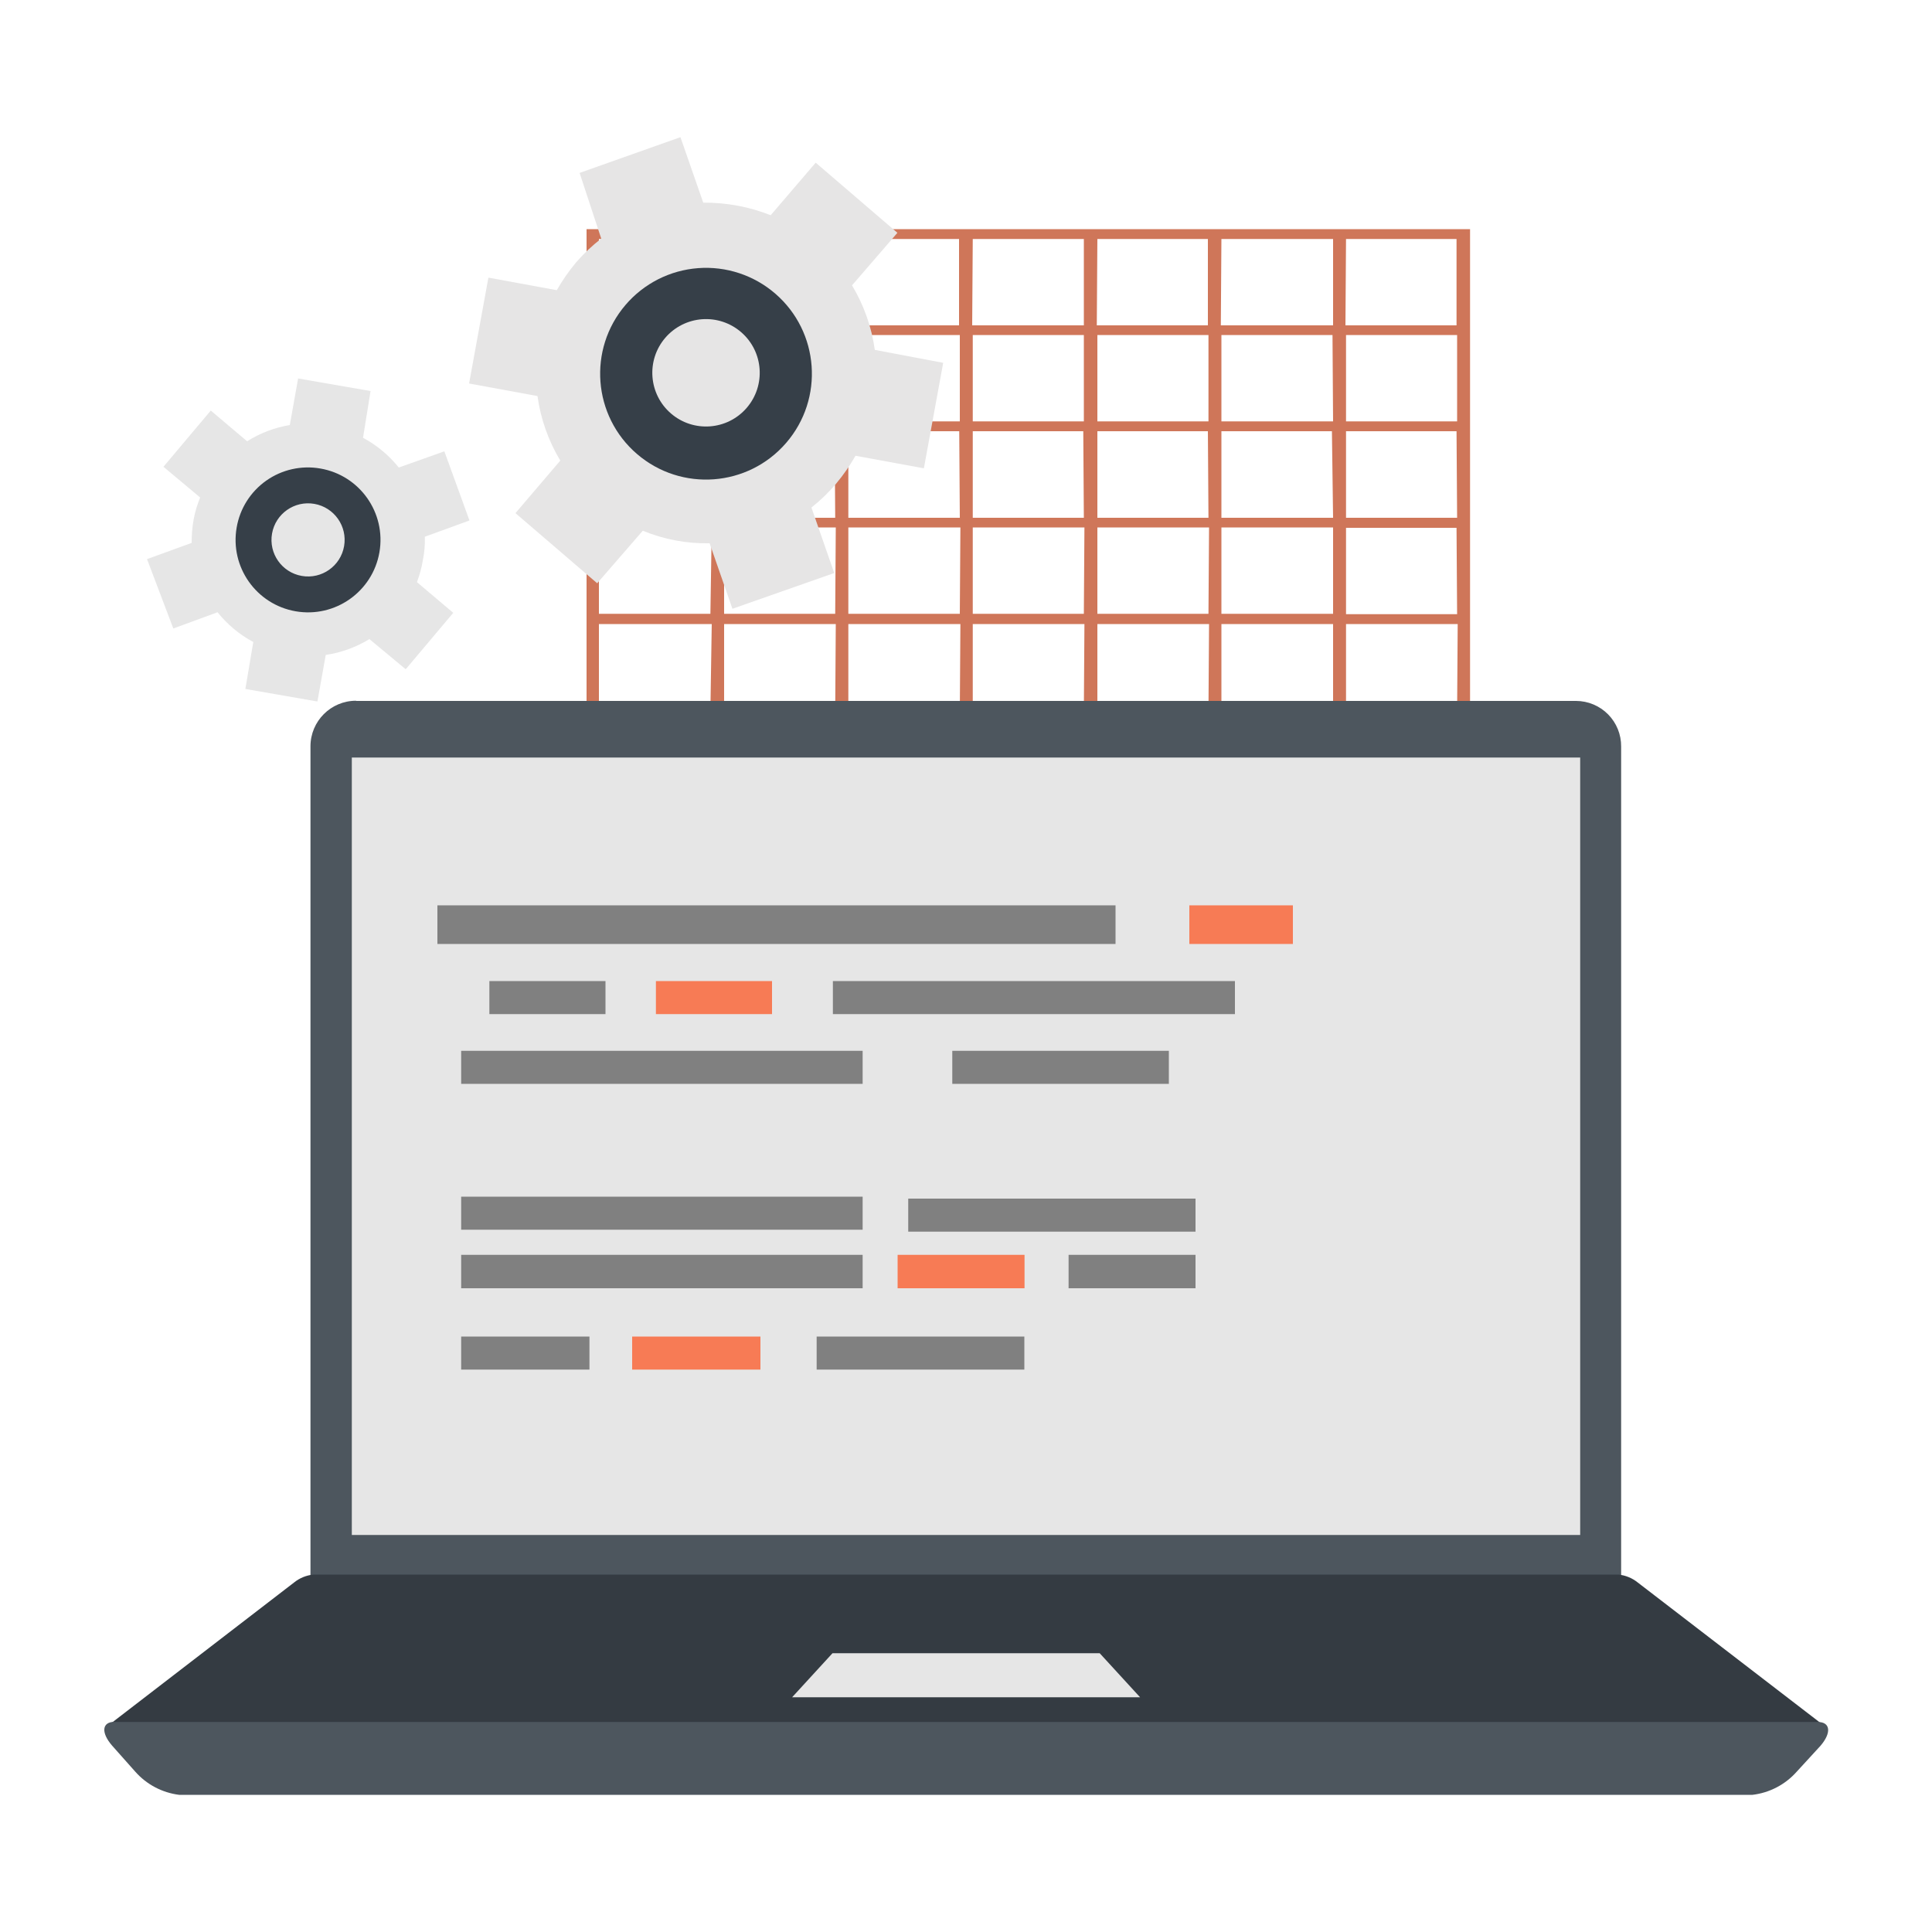
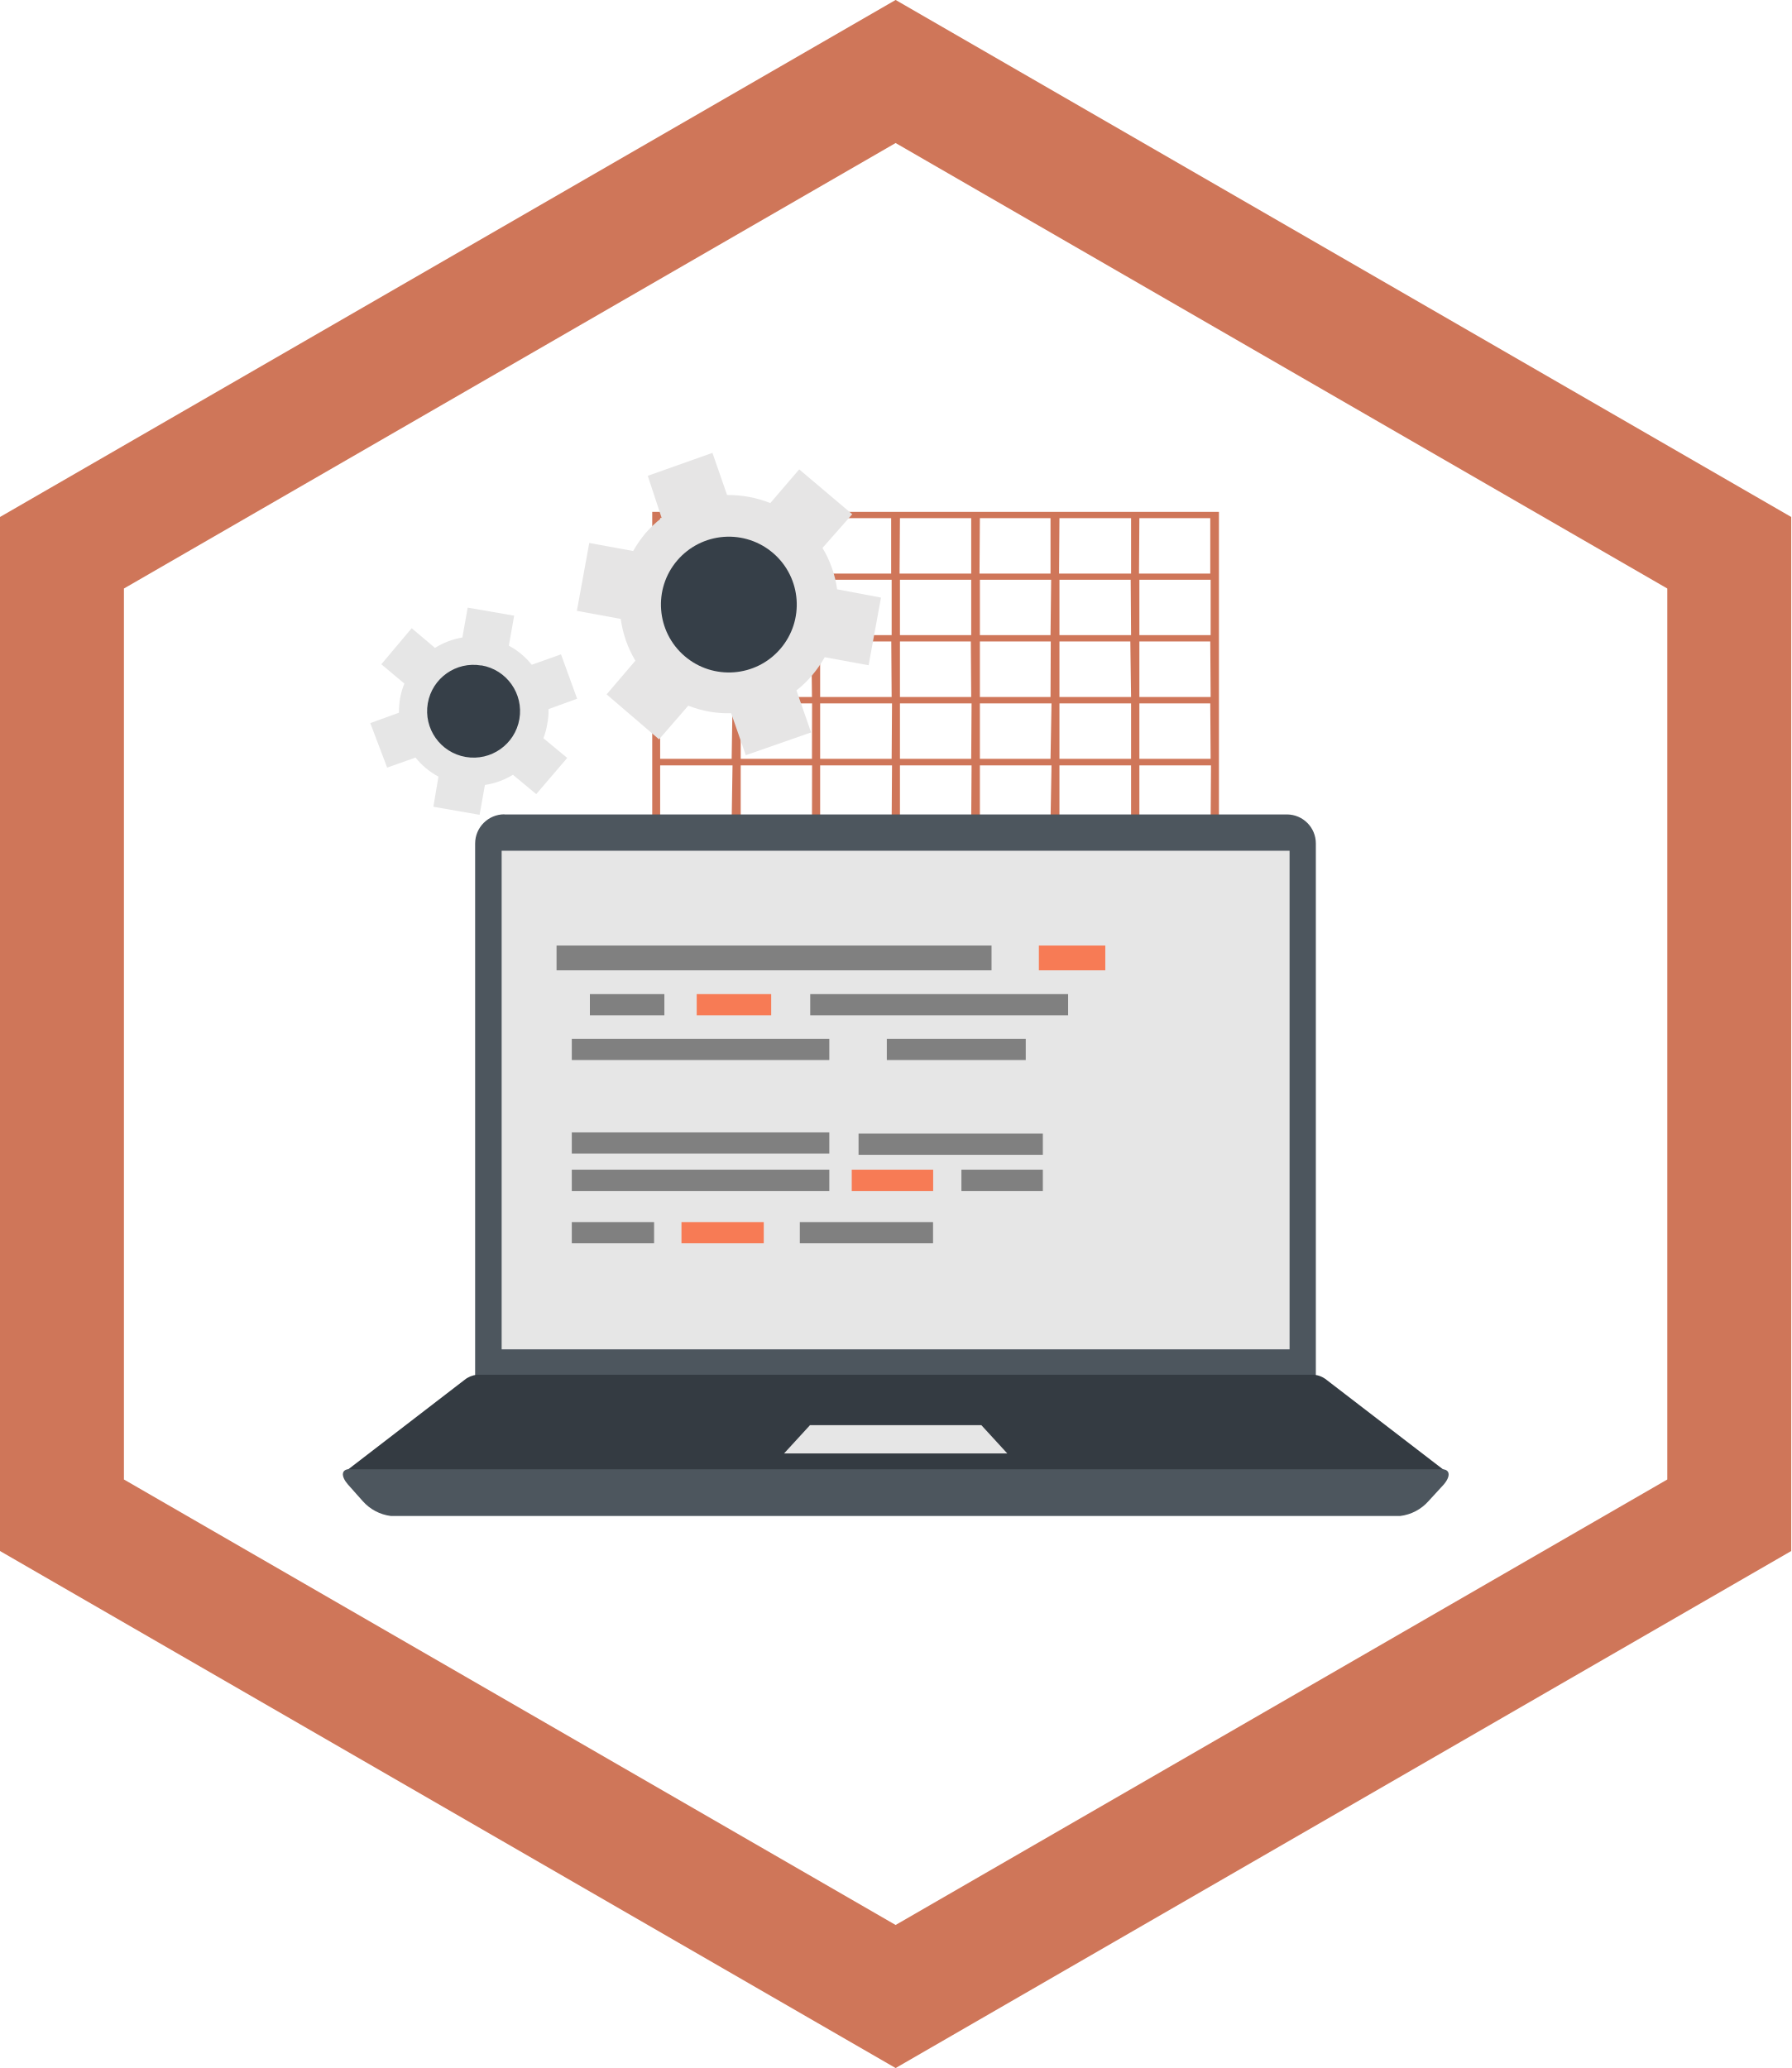
- <svg xmlns="http://www.w3.org/2000/svg" id="Coding" viewBox="0 0 100 100">
+ <svg xmlns="http://www.w3.org/2000/svg" viewBox="0 0 144.54 166.9">
  <g>
-     <path id="Compound" d="M76.09,12.1V37.26H30.36V11.86H76.09Zm-.67,5.24H69.67v4.47h5.75Zm-6.45,0H63.22v4.47H69Zm-6.42,0H56.8v4.47h5.75Zm-6.45,0H50.35v4.47H56.1Zm-6.42,0H43.91v4.47h5.77Zm-6.45,0H37.48v4.47h5.75Zm-6.42,0H31v4.47h5.77ZM31,16.84h5.77V12.37H31Zm6.45,0h5.75V12.37H37.48Zm6.42,0h5.77V12.37H43.91Zm6.45,0H56.1V12.37H50.35Zm6.45,0h5.75V12.37H56.8Zm6.42,0H69V12.37H63.22Zm6.45,0h5.75V12.37H69.67Zm5.75,5.48H69.67V26.8h5.75Zm-6.45,0H63.22V26.8H69Zm-6.42,0H56.8V26.8h5.75Zm-6.45,0H50.35V26.8H56.1Zm-6.42,0H43.91V26.8h5.77Zm-6.45,0H37.48V26.8h5.75Zm-6.42,0H31V26.8h5.77Zm38.61,5H69.67v4.47h5.75ZM69,27.3H63.22v4.47H69Zm-6.42,0H56.8v4.47h5.75Zm-6.45,0H50.35v4.47H56.1Zm-6.42,0H43.91v4.47h5.77Zm-6.45,0H37.48v4.47h5.75Zm-6.42,0H31v4.47h5.77Zm38.61,5H69.67v4.47h5.75Zm-6.45,0H63.22v4.47H69Zm-6.42,0H56.8v4.47h5.75Zm-6.45,0H50.35v4.47H56.1Zm-6.42,0H43.91v4.47h5.77Zm-6.45,0H37.48v4.47h5.75Zm-6.42,0H31v4.47h5.77Z" fill="#cf7659" />
-     <g id="Laptop">
-       <path d="M18.43,36.28H81.58a2.34,2.34,0,0,1,2.33,2.36V81.77H16.07V38.63a2.36,2.36,0,0,1,2.36-2.36Z" fill="#4d565e" fill-rule="evenodd" />
-       <path d="M5.59,89.66H94.42c.24,0,.19-.19-.1-.41l-9.55-7.34a1.89,1.89,0,0,0-1-.41H16.22a1.89,1.89,0,0,0-1,.41L5.68,89.25c-.29.22-.34.41-.1.41Z" fill="#343b42" fill-rule="evenodd" />
-       <path d="M5.92,89.13H94.09c.65,0,.72.55.14,1.23L93,91.7a3.63,3.63,0,0,1-2.29,1.2H9.27A3.63,3.63,0,0,1,7,91.7l-1.2-1.35c-.58-.67-.53-1.23.14-1.23Z" fill="#4d565e" fill-rule="evenodd" />
-       <polygon points="43.09 85.57 46.82 85.57 53.19 85.57 56.92 85.57 59.01 87.85 51.1 87.85 48.91 87.85 41 87.85 43.09 85.57" fill="#e6e6e6" fill-rule="evenodd" />
-       <rect x="18.21" y="39.21" width="63.58" height="40.24" fill="#e6e6e6" />
+     <path d="M113.59,45.6V70.76H67.86V45.36h45.73Zm-.67,5.24h-5.75v4.47h5.75Zm-6.45,0h-5.75v4.47h5.78Zm-6.42,0H94.3v4.47H100Zm-6.45,0H87.85v4.47H93.6Zm-6.42,0H81.41v4.47h5.77Zm-6.45,0H75v4.47h5.75Zm-6.42,0H68.5v4.47h5.77Zm-5.81-.5h5.77V45.87H68.5Zm6.45,0H80.7V45.87H75Zm6.42,0h5.77V45.87H81.41Zm6.45,0H93.6V45.87H87.85Zm6.45,0H100V45.87H94.3Zm6.42,0h5.81V45.87h-5.78Zm6.45,0h5.75V45.87h-5.72Zm5.75,5.48h-5.72V60.3h5.75Zm-6.45,0h-5.72V60.3h5.78Zm-6.42,0H94.3V60.3H100Zm-6.45,0H87.85V60.3H93.6Zm-6.42,0H81.41V60.3h5.77Zm-6.45,0H75V60.3h5.75Zm-6.42,0H68.5V60.3h5.77Zm38.61,5h-5.72v4.47h5.75Zm-6.39,0h-5.78v4.47h5.78Zm-6.42,0H94.3v4.47H100Zm-6.45,0H87.85v4.47H93.6Zm-6.42,0h-5.8v4.47h5.77Zm-6.45,0H75v4.47h5.75Zm-6.42,0H68.5v4.47h5.77Zm38.61,5h-5.78v4.47h5.75Zm-6.45,0h-5.78v4.47h5.78Zm-6.42,0H94.3v4.47H100Zm-6.45,0H87.85v4.47H93.6Zm-6.42,0h-5.8v4.47h5.77Zm-6.45,0H75v4.47h5.75Zm-6.42,0H68.5v4.47h5.77Z" transform="translate(-15.23 -4.05)" style="fill: #cf7659" />
+     <g>
+       <path d="M55.93,69.78h63.15a2.34,2.34,0,0,1,2.33,2.35h0v43.13H53.57V72.13a2.36,2.36,0,0,1,2.36-2.36h0Z" transform="translate(-15.23 -4.05)" style="fill: #4d565e" />
+       <path d="M43.09,123.16h88.83c.24,0,.19-.19-.1-.41l-9.55-7.34a1.89,1.89,0,0,0-1-.41H53.72a1.89,1.89,0,0,0-1,.41l-9.54,7.34c-.29.22-.34.41-.1.41Z" transform="translate(-15.23 -4.05)" style="fill: #343b42" />
+       <path d="M43.42,122.63h88.17c.65,0,.72.55.14,1.23l-1.23,1.34a3.63,3.63,0,0,1-2.29,1.2H46.77a3.63,3.63,0,0,1-2.27-1.2l-1.2-1.35c-.58-.67-.53-1.23.14-1.23Z" transform="translate(-15.23 -4.05)" style="fill: #4d565e" />
+       <polygon points="65.36 115.02 69.09 115.02 75.46 115.02 79.19 115.02 81.28 117.3 73.37 117.3 71.18 117.3 63.27 117.3 65.36 115.02" style="fill: #e6e6e6" />
+       <rect x="40.48" y="68.66" width="63.58" height="40.24" style="fill: #e6e6e6" />
    </g>
-     <g id="Codes">
-       <rect x="22.64" y="46.86" width="35.1" height="2" fill="gray" />
-       <rect x="43.11" y="50.78" width="20.81" height="1.71" fill="gray" />
-       <rect x="23.87" y="54.39" width="20.78" height="1.71" fill="gray" />
-       <rect x="23.87" y="61.94" width="20.78" height="1.71" fill="gray" />
-       <rect x="23.87" y="64.95" width="20.78" height="1.73" fill="gray" />
-       <rect x="46.46" y="64.95" width="6.57" height="1.73" fill="#f77b55" />
-       <rect x="55.31" y="64.95" width="6.57" height="1.73" fill="gray" />
-       <rect x="47.01" y="62.04" width="14.87" height="1.71" fill="gray" />
-       <rect x="49.29" y="54.39" width="11.21" height="1.71" fill="gray" />
-       <rect x="25.33" y="50.78" width="6.01" height="1.71" fill="gray" />
-       <rect x="33.95" y="50.78" width="6.01" height="1.71" fill="#f77b55" />
-       <rect x="61.56" y="46.86" width="5.36" height="2" fill="#f77b55" />
-       <rect x="23.87" y="69.18" width="6.64" height="1.71" fill="gray" />
-       <rect x="32.72" y="69.18" width="6.64" height="1.71" fill="#f77b55" />
-       <rect x="42.27" y="69.18" width="10.75" height="1.71" fill="gray" />
+     <g>
+       <rect x="44.91" y="76.31" width="35.1" height="2" style="fill: gray" />
+       <rect x="65.38" y="80.23" width="20.81" height="1.71" style="fill: gray" />
+       <rect x="46.14" y="83.84" width="20.78" height="1.71" style="fill: gray" />
+       <rect x="46.14" y="91.39" width="20.78" height="1.71" style="fill: gray" />
+       <rect x="46.14" y="94.4" width="20.78" height="1.73" style="fill: gray" />
+       <rect x="68.73" y="94.4" width="6.57" height="1.73" style="fill: #f77b55" />
+       <rect x="77.58" y="94.4" width="6.57" height="1.73" style="fill: gray" />
+       <rect x="69.28" y="91.49" width="14.87" height="1.71" style="fill: gray" />
+       <rect x="71.56" y="83.84" width="11.21" height="1.71" style="fill: gray" />
+       <rect x="47.6" y="80.23" width="6.01" height="1.71" style="fill: gray" />
+       <rect x="56.22" y="80.23" width="6.01" height="1.71" style="fill: #f77b55" />
+       <rect x="83.83" y="76.31" width="5.36" height="2" style="fill: #f77b55" />
+       <rect x="46.14" y="98.63" width="6.64" height="1.71" style="fill: gray" />
+       <rect x="54.99" y="98.63" width="6.64" height="1.71" style="fill: #f77b55" />
+       <rect x="64.54" y="98.63" width="10.75" height="1.71" style="fill: gray" />
    </g>
-     <g id="Gears">
-       <path d="M18.79,22.66a6,6,0,0,1,1.85,1.54L23,23.36l1.3,3.58-2.31.84a5.18,5.18,0,0,1-.1,1.2,5.78,5.78,0,0,1-.31,1.15l1.88,1.59L21,34.64l-1.88-1.56a6.06,6.06,0,0,1-2.26.82l-.43,2.41-3.73-.65.41-2.43a6,6,0,0,1-1.85-1.54l-2.29.84L7.61,28.94l2.31-.84a6.93,6.93,0,0,1,.1-1.2,5.8,5.8,0,0,1,.34-1.15l-1.9-1.59,2.45-2.91,1.88,1.59A6,6,0,0,1,15,22l.43-2.41,3.75.65Z" fill="#e6e6e6" fill-rule="evenodd" />
-       <path d="M44.1,14.77a8.84,8.84,0,0,1,1.18,3.34l3.54.67-1,5.46-3.54-.65a9.7,9.7,0,0,1-1,1.44A8.79,8.79,0,0,1,42,26.27l1.18,3.39-5.27,1.85-1.18-3.39a8.61,8.61,0,0,1-3.46-.65l-2.36,2.72-4.23-3.63L29,23.84a8.84,8.84,0,0,1-1.18-3.34l-3.54-.65,1-5.48,3.54.65a9.75,9.75,0,0,1,1-1.44,9,9,0,0,1,1.3-1.23L30,8.95,35.22,7.1l1.18,3.39a9.25,9.25,0,0,1,3.49.65l2.33-2.72,4.23,3.63Z" fill="#e6e5e5" fill-rule="evenodd" />
-       <path d="M16.27,26.08a1.89,1.89,0,0,1-.65,3.73,1.89,1.89,0,1,1,.65-3.73Zm.31-1.83a3.75,3.75,0,1,1-4.33,3.05,3.74,3.74,0,0,1,4.33-3.05Z" fill="#363f48" fill-rule="evenodd" />
-       <path d="M38.37,17.2a2.78,2.78,0,1,1-3.94.29,2.78,2.78,0,0,1,3.94-.29Zm1.76-2a5.48,5.48,0,1,1-7.75.58,5.48,5.48,0,0,1,7.75-.58Z" fill="#363f48" fill-rule="evenodd" />
+     <g>
+       <path d="M56.29,56.16a6,6,0,0,1,1.85,1.54l2.36-.84,1.3,3.58-2.31.84a5.18,5.18,0,0,1-.1,1.2,5.78,5.78,0,0,1-.31,1.15L61,65.22,58.5,68.14l-1.88-1.56a6.06,6.06,0,0,1-2.26.82l-.43,2.41-3.73-.65.41-2.43a6,6,0,0,1-1.85-1.54L46.47,66l-1.36-3.59,2.31-.84a6.93,6.93,0,0,1,.1-1.2,5.8,5.8,0,0,1,.34-1.15L46,57.66l2.45-2.91,1.88,1.59a6,6,0,0,1,2.21-.84l.43-2.41,3.75.65Z" transform="translate(-15.23 -4.05)" style="fill: #e6e6e6" />
+       <path d="M81.6,48.27a8.84,8.84,0,0,1,1.18,3.34l3.54.67-1,5.46-3.54-.65a9.7,9.7,0,0,1-1,1.44,8.79,8.79,0,0,1-1.28,1.24l1.18,3.39L75.41,65l-1.18-3.39A8.61,8.61,0,0,1,70.77,61l-2.36,2.72-4.23-3.63,2.32-2.72A8.84,8.84,0,0,1,65.32,54l-3.54-.65,1-5.48,3.54.65a9.75,9.75,0,0,1,1-1.44,9,9,0,0,1,1.3-1.23l-1.12-3.4,5.22-1.85L73.9,44a9.25,9.25,0,0,1,3.49.65l2.33-2.72L84,45.55Z" transform="translate(-15.23 -4.05)" style="fill: #e6e5e5" />
+       <path d="M53.77,59.58a1.89,1.89,0,1,1-2.19,1.54,1.89,1.89,0,0,1,2.19-1.54Zm.31-1.83a3.75,3.75,0,1,1-4.33,3.06h0a3.74,3.74,0,0,1,4.32-3.05Z" transform="translate(-15.23 -4.05)" style="fill: #363f48" />
+       <path d="M75.87,50.7a2.78,2.78,0,1,1-3.94.29,2.78,2.78,0,0,1,3.94-.29Zm1.76-2a5.48,5.48,0,1,1-7.75.58,5.48,5.48,0,0,1,7.75-.58Z" transform="translate(-15.23 -4.05)" style="fill: #363f48" />
    </g>
  </g>
+   <polygon points="139.54 122.29 139.54 44.61 72.27 5.77 5 44.61 5 122.29 72.27 161.13 139.54 122.29" style="fill: none;stroke: #cf7659;stroke-miterlimit: 10;stroke-width: 10px" />
</svg>
